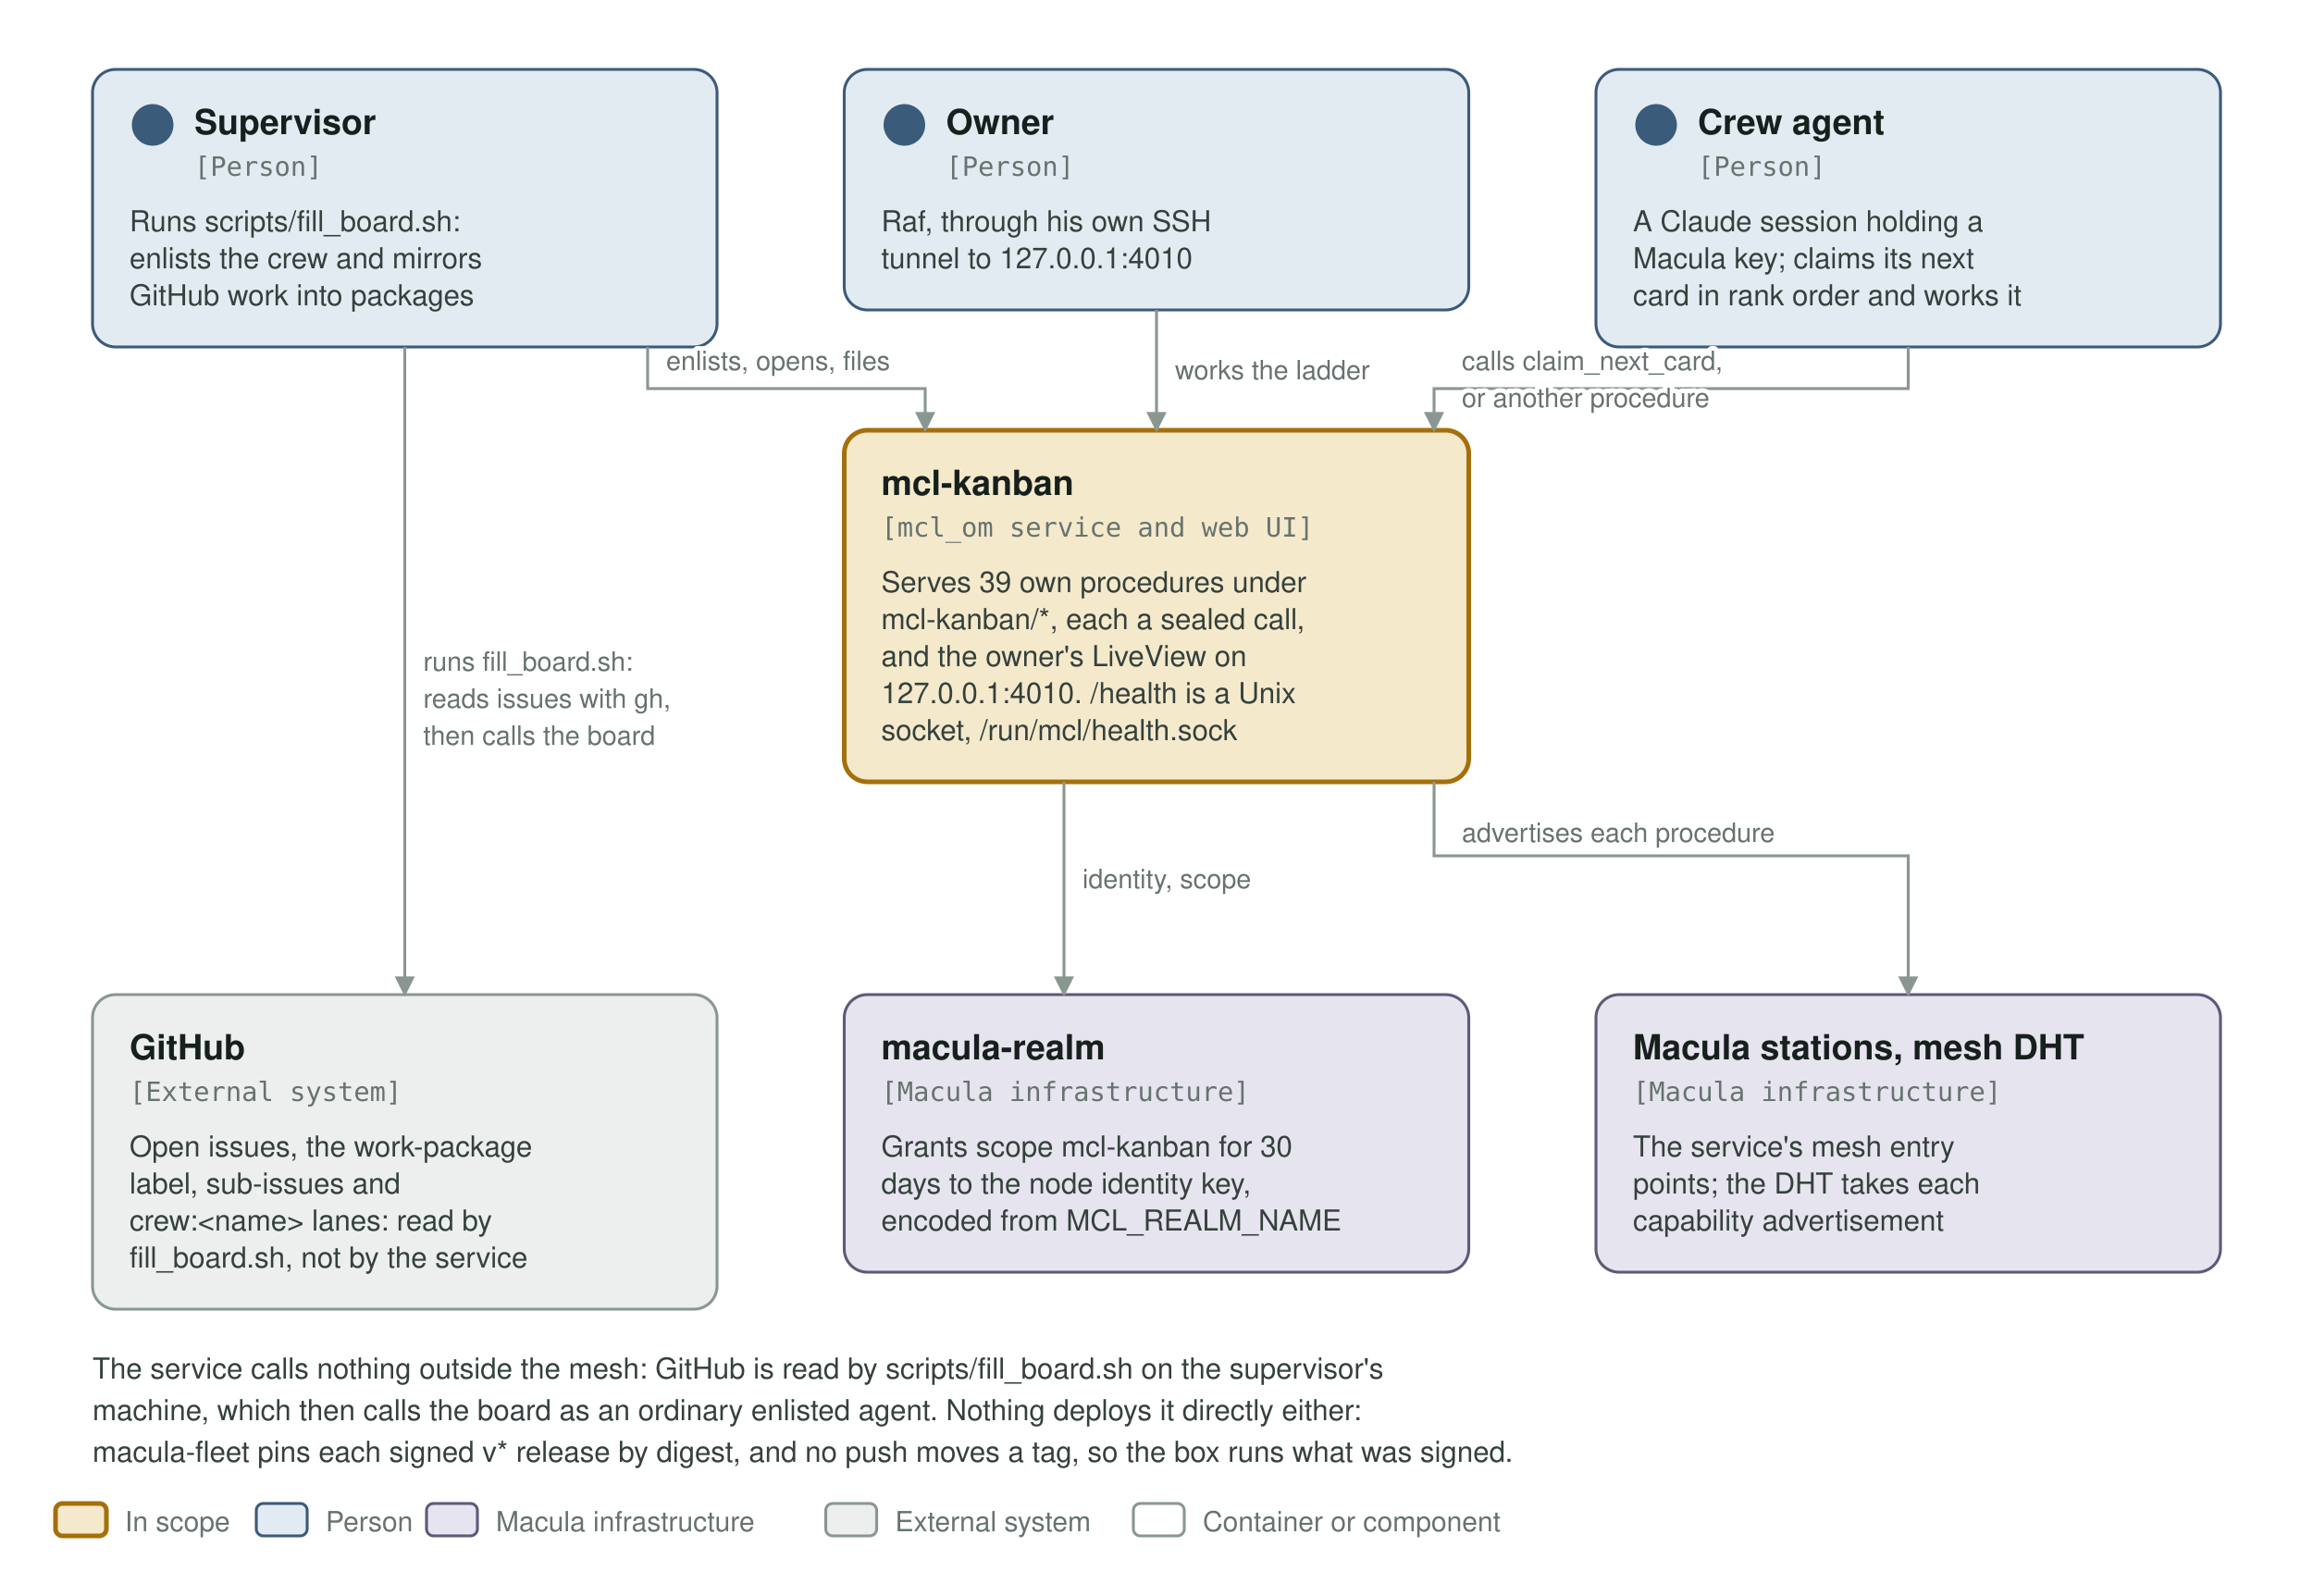
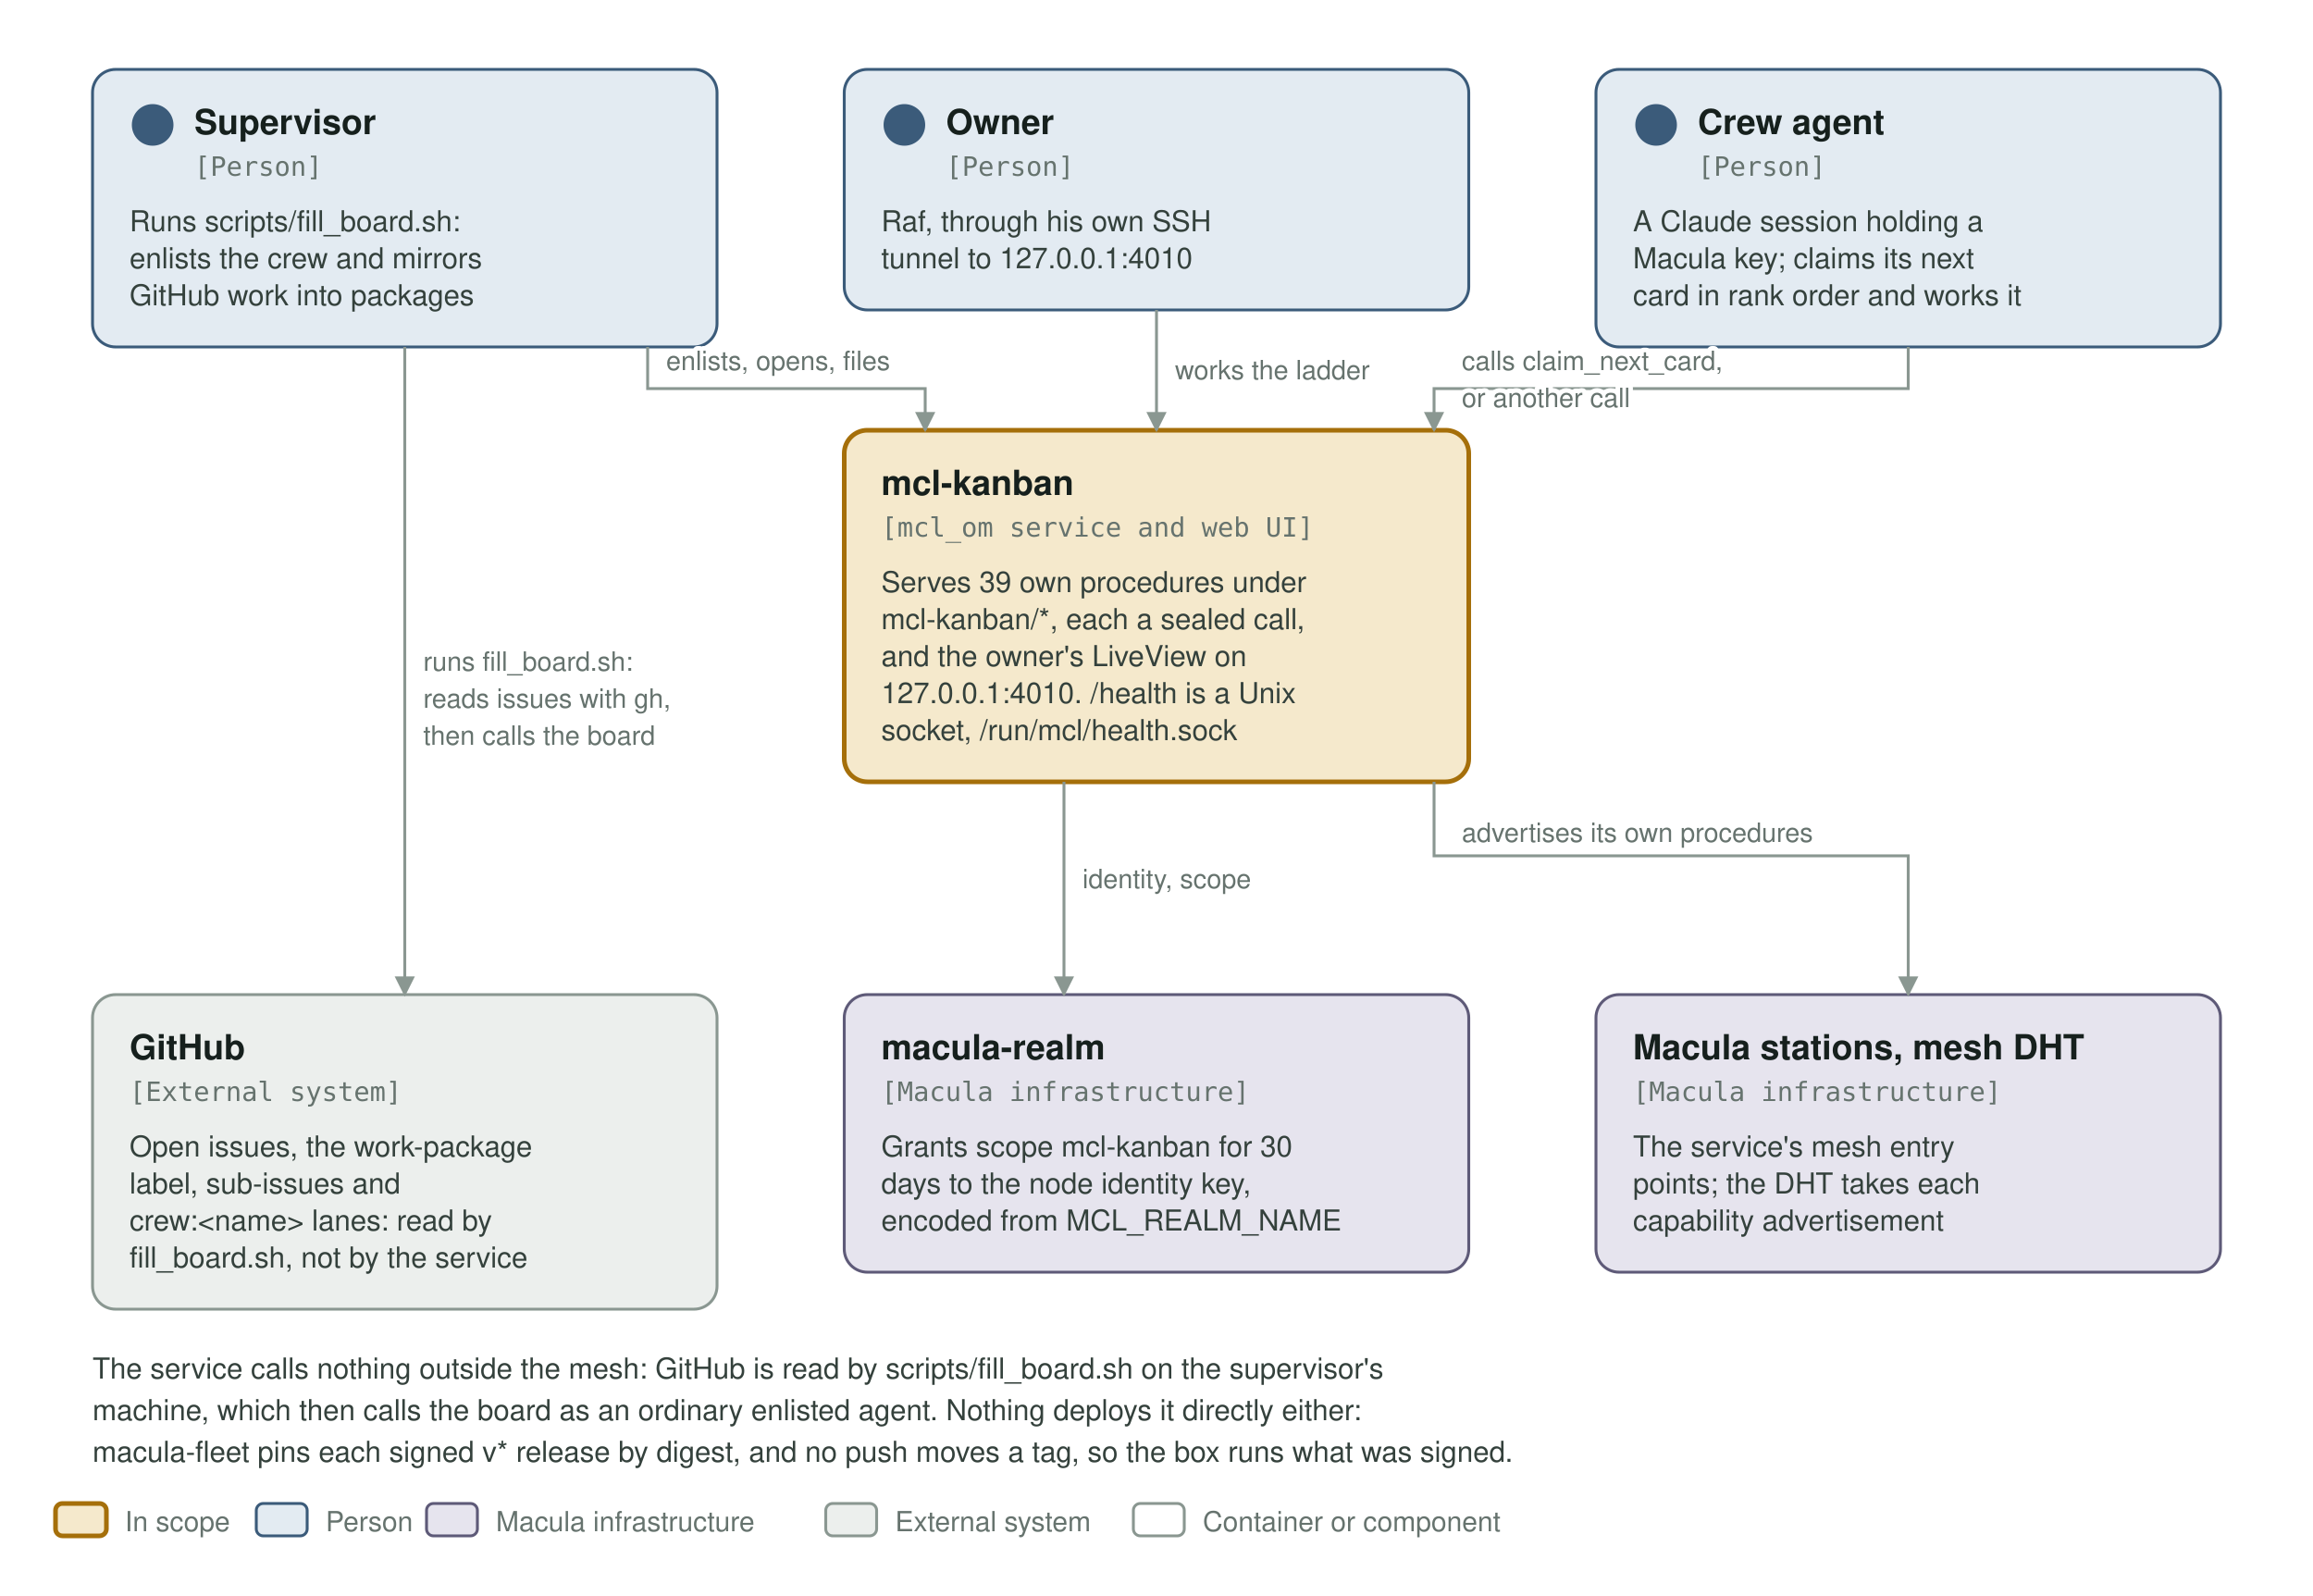
<svg xmlns="http://www.w3.org/2000/svg" viewBox="0 0 1000 690" role="img" aria-label="mcl-kanban system context">
  <style>
.t-name { font-family: "Atkinson Hyperlegible", "Segoe UI", system-ui, -apple-system, Helvetica, Arial, sans-serif; font-size: 15px; font-weight: 700; }
.t-desc { font-family: "Atkinson Hyperlegible", "Segoe UI", system-ui, -apple-system, Helvetica, Arial, sans-serif; font-size: 12.5px; }
.t-rel { font-family: "Atkinson Hyperlegible", "Segoe UI", system-ui, -apple-system, Helvetica, Arial, sans-serif; font-size: 11.5px; paint-order: stroke; stroke-width: 4px; stroke-linejoin: round; }
.t-code { font-family: "JetBrains Mono", ui-monospace, Menlo, Consolas, monospace; font-size: 13px; font-weight: 600; }
.t-type { font-family: "JetBrains Mono", ui-monospace, Menlo, Consolas, monospace; font-size: 11.5px; }
.t-bound { font-family: "JetBrains Mono", ui-monospace, Menlo, Consolas, monospace; font-size: 12px; font-weight: 600; }
.t-leg { font-family: "Atkinson Hyperlegible", "Segoe UI", system-ui, -apple-system, Helvetica, Arial, sans-serif; font-size: 12px; }
.edge { fill: none; stroke-width: 1.25; }
.edge-later { fill: none; stroke-width: 1.25; stroke-dasharray: 5 4; }
.bg { fill: #FFFFFF; }
.b-sys { fill: #F5E9CC; stroke: #A56F0A; stroke-width: 2; }
.b-per { fill: #E3EBF2; stroke: #3B5B7A; stroke-width: 1.25; }
.b-mac { fill: #E6E4EE; stroke: #5E5A78; stroke-width: 1.25; }
.b-ext { fill: #ECEFED; stroke: #8A9791; stroke-width: 1.25; }
.b-cmp { fill: #FFFFFF; stroke: #8A9791; stroke-width: 1.25; }
.b-later { fill: none; stroke: #8A9791; stroke-width: 1.25; stroke-dasharray: 5 4; }
.bound { fill: none; stroke: #B3BDB8; stroke-width: 1; }
.head { fill: #3B5B7A; }
.t-name, .t-code { fill: #16201D; }
.t-type, .t-bound, .t-leg { fill: #66736E; }
.t-desc { fill: #34413C; }
.t-rel { fill: #66736E; stroke: #FFFFFF; }
.edge, .edge-later { stroke: #8A9791; }
.arrowhead { fill: #8A9791; }
@media (prefers-color-scheme: dark) {
.bg { fill: #171F1C; }
.b-sys { fill: #3A2E13; stroke: #E3AA3C; }
.b-per { fill: #1D2A36; stroke: #8EB4D8; }
.b-mac { fill: #26243A; stroke: #A9A4C8; }
.b-ext { fill: #1C2421; stroke: #7D8B85; }
.b-cmp { fill: #171F1C; stroke: #7D8B85; }
.b-later { stroke: #7D8B85; }
.bound { stroke: #4A5752; }
.head { fill: #8EB4D8; }
.t-name, .t-code { fill: #E6ECE9; }
.t-type, .t-bound, .t-leg { fill: #93A09A; }
.t-desc { fill: #C3CDC8; }
.t-rel { fill: #93A09A; stroke: #171F1C; }
.edge, .edge-later { stroke: #7D8B85; }
.arrowhead { fill: #7D8B85; }
}
</style>
  <defs>
    <marker id="a" viewBox="0 0 10 10" refX="9" refY="5" markerWidth="7" markerHeight="7" orient="auto-start-reverse">
      <path class="arrowhead" d="M0 0L10 5L0 10z" />
    </marker>
  </defs>
  <rect class="bg" x="0" y="0" width="1000" height="690" />
  <rect class="b-per" x="40" y="30" width="270" height="120" rx="10" />
  <circle class="head" cx="66" cy="54" r="9" />
  <text class="t-name" x="84" y="58">Supervisor</text>
  <text class="t-type" x="84" y="76">[Person]</text>
  <text class="t-desc" x="56" y="100">Runs scripts/fill_board.sh:</text>
  <text class="t-desc" x="56" y="116">enlists the crew and mirrors</text>
  <text class="t-desc" x="56" y="132">GitHub work into packages</text>
  <rect class="b-per" x="365" y="30" width="270" height="104" rx="10" />
  <circle class="head" cx="391" cy="54" r="9" />
  <text class="t-name" x="409" y="58">Owner</text>
  <text class="t-type" x="409" y="76">[Person]</text>
  <text class="t-desc" x="381" y="100">Raf, through his own SSH</text>
  <text class="t-desc" x="381" y="116">tunnel to 127.0.0.1:4010</text>
  <rect class="b-per" x="690" y="30" width="270" height="120" rx="10" />
  <circle class="head" cx="716" cy="54" r="9" />
  <text class="t-name" x="734" y="58">Crew agent</text>
  <text class="t-type" x="734" y="76">[Person]</text>
  <text class="t-desc" x="706" y="100">A Claude session holding a</text>
  <text class="t-desc" x="706" y="116">Macula key; claims its next</text>
  <text class="t-desc" x="706" y="132">card in rank order and works it</text>
  <rect class="b-sys" x="365" y="186" width="270" height="152" rx="10" />
  <text class="t-name" x="381" y="214">mcl-kanban</text>
  <text class="t-type" x="381" y="232">[mcl_om service and web UI]</text>
  <text class="t-desc" x="381" y="256">Serves 39 own procedures under</text>
  <text class="t-desc" x="381" y="272">mcl-kanban/*, each a sealed call,</text>
  <text class="t-desc" x="381" y="288">and the owner's LiveView on</text>
  <text class="t-desc" x="381" y="304">127.0.0.1:4010. /health is a Unix</text>
  <text class="t-desc" x="381" y="320">socket, /run/mcl/health.sock</text>
  <rect class="b-ext" x="40" y="430" width="270" height="136" rx="10" />
  <text class="t-name" x="56" y="458">GitHub</text>
  <text class="t-type" x="56" y="476">[External system]</text>
  <text class="t-desc" x="56" y="500">Open issues, the work-package</text>
  <text class="t-desc" x="56" y="516">label, sub-issues and</text>
  <text class="t-desc" x="56" y="532">crew:&lt;name&gt; lanes: read by</text>
  <text class="t-desc" x="56" y="548">fill_board.sh, not by the service</text>
  <rect class="b-mac" x="365" y="430" width="270" height="120" rx="10" />
  <text class="t-name" x="381" y="458">macula-realm</text>
  <text class="t-type" x="381" y="476">[Macula infrastructure]</text>
  <text class="t-desc" x="381" y="500">Grants scope mcl-kanban for 30</text>
  <text class="t-desc" x="381" y="516">days to the node identity key,</text>
  <text class="t-desc" x="381" y="532">encoded from MCL_REALM_NAME</text>
  <rect class="b-mac" x="690" y="430" width="270" height="120" rx="10" />
  <text class="t-name" x="706" y="458">Macula stations, mesh DHT</text>
  <text class="t-type" x="706" y="476">[Macula infrastructure]</text>
  <text class="t-desc" x="706" y="500">The service's mesh entry</text>
  <text class="t-desc" x="706" y="516">points; the DHT takes each</text>
  <text class="t-desc" x="706" y="532">capability advertisement</text>
  <path class="edge" d="M175 150V430" marker-end="url(#a)" />
  <text class="t-rel" x="183" y="290">runs fill_board.sh:</text>
  <text class="t-rel" x="183" y="306">reads issues with gh,</text>
  <text class="t-rel" x="183" y="322">then calls the board</text>
  <path class="edge" d="M280 150V168H400V186" marker-end="url(#a)" />
  <text class="t-rel" x="288" y="160">enlists, opens, files</text>
  <path class="edge" d="M500 134V186" marker-end="url(#a)" />
  <text class="t-rel" x="508" y="164">works the ladder</text>
  <path class="edge" d="M825 150V168H620V186" marker-end="url(#a)" />
  <text class="t-rel" x="632" y="160">calls claim_next_card,</text>
-   <text class="t-rel" x="632" y="176">or another procedure</text>
+   <text class="t-rel" x="632" y="176">or another call</text>
  <path class="edge" d="M460 338V430" marker-end="url(#a)" />
  <text class="t-rel" x="468" y="384">identity, scope</text>
  <path class="edge" d="M620 338V370H825V430" marker-end="url(#a)" />
-   <text class="t-rel" x="632" y="364">advertises each procedure</text>
+   <text class="t-rel" x="632" y="364">advertises its own procedures</text>
  <text class="t-desc" x="40" y="596">The service calls nothing outside the mesh: GitHub is read by scripts/fill_board.sh on the supervisor's</text>
  <text class="t-desc" x="40" y="614">machine, which then calls the board as an ordinary enlisted agent. Nothing deploys it directly either:</text>
  <text class="t-desc" x="40" y="632">macula-fleet pins each signed v* release by digest, and no push moves a tag, so the box runs what was signed.</text>
  <rect class="b-sys" x="24" y="650" width="22" height="14" rx="3" />
  <text class="t-leg" x="54" y="662">In scope</text>
  <rect class="b-per" x="110.8" y="650" width="22" height="14" rx="3" />
  <text class="t-leg" x="140.8" y="662">Person</text>
  <rect class="b-mac" x="184.4" y="650" width="22" height="14" rx="3" />
  <text class="t-leg" x="214.4" y="662">Macula infrastructure</text>
  <rect class="b-ext" x="357.0" y="650" width="22" height="14" rx="3" />
  <text class="t-leg" x="387.0" y="662">External system</text>
  <rect class="b-cmp" x="490.0" y="650" width="22" height="14" rx="3" />
  <text class="t-leg" x="520.0" y="662">Container or component</text>
</svg>
